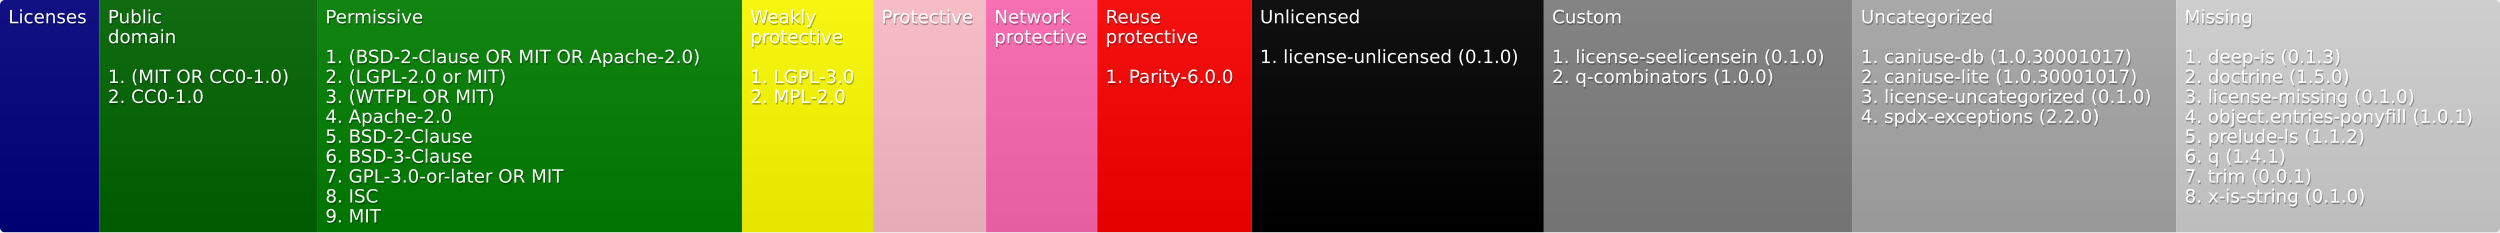
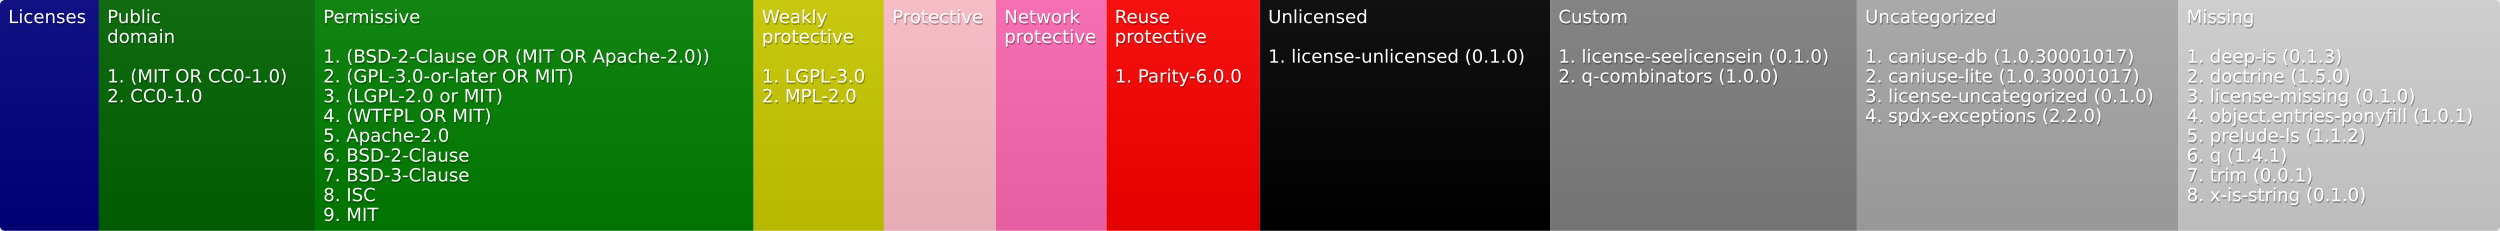
- <svg xmlns="http://www.w3.org/2000/svg" width="1506" height="140">
+ <svg xmlns="http://www.w3.org/2000/svg" width="1516" height="140">
  <defs>
    <linearGradient id="smooth" x2="0" y2="100%">
      <stop offset="0" stop-color="#aaa" stop-opacity=".1" />
      <stop offset="1" stop-opacity=".1" />
    </linearGradient>
    <style>text{font-size:11px;font-family:Verdana,DejaVu Sans,Geneva,sans-serif}text.shadow{fill:#010101;fill-opacity:.3}text.high{fill:#fff}</style>
    <mask id="round">
      <rect width="100%" height="100%" rx="3" fill="#fff" />
    </mask>
  </defs>
  <g id="bg" mask="url(#round)">
    <path fill="navy" d="M0 0h60v140H0z" />
    <path fill="#006400" d="M60 0h131v140H60z" />
-     <path fill="green" d="M191 0h256v140H191z" />
-     <path fill="#ff0" d="M447 0h79v140h-79z" />
-     <path fill="pink" d="M526 0h68v140h-68z" />
-     <path fill="#ff69b4" d="M594 0h67v140h-67z" />
-     <path fill="red" d="M661 0h93v140h-93z" />
-     <path d="M754 0h176v140H754z" />
-     <path fill="gray" d="M930 0h186v140H930z" />
-     <path fill="#a9a9a9" d="M1116 0h195v140h-195z" />
-     <path fill="#d3d3d3" d="M1311 0h195v140h-195z" />
-     <path fill="url(#smooth)" d="M0 0h1506v140H0z" />
+     <path fill="green" d="M191 0h266v140H191z" />
+     <path fill="#cc0" d="M457 0h79v140h-79z" />
+     <path fill="pink" d="M536 0h68v140h-68z" />
+     <path fill="#ff69b4" d="M604 0h67v140h-67z" />
+     <path fill="red" d="M671 0h93v140h-93z" />
+     <path d="M764 0h176v140H764z" />
+     <path fill="gray" d="M940 0h186v140H940z" />
+     <path fill="#a9a9a9" d="M1126 0h195v140h-195z" />
+     <path fill="#d3d3d3" d="M1321 0h195v140h-195z" />
+     <path fill="url(#smooth)" d="M0 0h1516v140H0z" />
  </g>
  <g id="fg">
    <text class="shadow" x="5.5" y="15">Licenses</text>
    <text class="high" x="5" y="14">Licenses</text>
    <text class="shadow" x="65.5" y="15">Public</text>
    <text class="high" x="65" y="14">Public</text>
    <text class="shadow" x="65.5" y="27">domain</text>
    <text class="high" x="65" y="26">domain</text>
    <text class="shadow" x="65.5" y="51">1. (MIT OR CC0-1.0)</text>
    <text class="high" x="65" y="50">1. (MIT OR CC0-1.0)</text>
    <text class="shadow" x="65.5" y="63">2. CC0-1.0</text>
    <text class="high" x="65" y="62">2. CC0-1.0</text>
    <text class="shadow" x="196.5" y="15">Permissive</text>
    <text class="high" x="196" y="14">Permissive</text>
-     <text class="shadow" x="196.5" y="39">1. (BSD-2-Clause OR MIT OR Apache-2.0)</text>
-     <text class="high" x="196" y="38">1. (BSD-2-Clause OR MIT OR Apache-2.0)</text>
-     <text class="shadow" x="196.5" y="51">2. (LGPL-2.0 or MIT)</text>
-     <text class="high" x="196" y="50">2. (LGPL-2.0 or MIT)</text>
-     <text class="shadow" x="196.5" y="63">3. (WTFPL OR MIT)</text>
-     <text class="high" x="196" y="62">3. (WTFPL OR MIT)</text>
-     <text class="shadow" x="196.5" y="75">4. Apache-2.0</text>
-     <text class="high" x="196" y="74">4. Apache-2.0</text>
-     <text class="shadow" x="196.5" y="87">5. BSD-2-Clause</text>
-     <text class="high" x="196" y="86">5. BSD-2-Clause</text>
-     <text class="shadow" x="196.5" y="99">6. BSD-3-Clause</text>
-     <text class="high" x="196" y="98">6. BSD-3-Clause</text>
-     <text class="shadow" x="196.5" y="111">7. GPL-3.0-or-later OR MIT</text>
-     <text class="high" x="196" y="110">7. GPL-3.0-or-later OR MIT</text>
+     <text class="shadow" x="196.5" y="39">1. (BSD-2-Clause OR (MIT OR Apache-2.0))</text>
+     <text class="high" x="196" y="38">1. (BSD-2-Clause OR (MIT OR Apache-2.0))</text>
+     <text class="shadow" x="196.5" y="51">2. (GPL-3.0-or-later OR MIT)</text>
+     <text class="high" x="196" y="50">2. (GPL-3.0-or-later OR MIT)</text>
+     <text class="shadow" x="196.5" y="63">3. (LGPL-2.0 or MIT)</text>
+     <text class="high" x="196" y="62">3. (LGPL-2.0 or MIT)</text>
+     <text class="shadow" x="196.5" y="75">4. (WTFPL OR MIT)</text>
+     <text class="high" x="196" y="74">4. (WTFPL OR MIT)</text>
+     <text class="shadow" x="196.5" y="87">5. Apache-2.0</text>
+     <text class="high" x="196" y="86">5. Apache-2.0</text>
+     <text class="shadow" x="196.5" y="99">6. BSD-2-Clause</text>
+     <text class="high" x="196" y="98">6. BSD-2-Clause</text>
+     <text class="shadow" x="196.5" y="111">7. BSD-3-Clause</text>
+     <text class="high" x="196" y="110">7. BSD-3-Clause</text>
    <text class="shadow" x="196.5" y="123">8. ISC</text>
    <text class="high" x="196" y="122">8. ISC</text>
    <text class="shadow" x="196.5" y="135">9. MIT</text>
    <text class="high" x="196" y="134">9. MIT</text>
-     <text class="shadow" x="452.5" y="15">Weakly</text>
-     <text class="high" x="452" y="14">Weakly</text>
-     <text class="shadow" x="452.5" y="27">protective</text>
-     <text class="high" x="452" y="26">protective</text>
-     <text class="shadow" x="452.5" y="51">1. LGPL-3.0</text>
-     <text class="high" x="452" y="50">1. LGPL-3.0</text>
-     <text class="shadow" x="452.5" y="63">2. MPL-2.0</text>
-     <text class="high" x="452" y="62">2. MPL-2.0</text>
-     <text class="shadow" x="531.5" y="15">Protective</text>
-     <text class="high" x="531" y="14">Protective</text>
-     <text class="shadow" x="599.5" y="15">Network</text>
-     <text class="high" x="599" y="14">Network</text>
-     <text class="shadow" x="599.5" y="27">protective</text>
-     <text class="high" x="599" y="26">protective</text>
-     <text class="shadow" x="666.5" y="15">Reuse</text>
-     <text class="high" x="666" y="14">Reuse</text>
-     <text class="shadow" x="666.5" y="27">protective</text>
-     <text class="high" x="666" y="26">protective</text>
-     <text class="shadow" x="666.5" y="51">1. Parity-6.0.0</text>
-     <text class="high" x="666" y="50">1. Parity-6.0.0</text>
-     <text class="shadow" x="759.5" y="15">Unlicensed</text>
-     <text class="high" x="759" y="14">Unlicensed</text>
-     <text class="shadow" x="759.5" y="39">1. license-unlicensed (0.1.0)</text>
-     <text class="high" x="759" y="38">1. license-unlicensed (0.1.0)</text>
-     <text class="shadow" x="935.5" y="15">Custom</text>
-     <text class="high" x="935" y="14">Custom</text>
-     <text class="shadow" x="935.5" y="39">1. license-seelicensein (0.1.0)</text>
-     <text class="high" x="935" y="38">1. license-seelicensein (0.1.0)</text>
-     <text class="shadow" x="935.5" y="51">2. q-combinators (1.0.0)</text>
-     <text class="high" x="935" y="50">2. q-combinators (1.0.0)</text>
-     <text class="shadow" x="1121.5" y="15">Uncategorized</text>
-     <text class="high" x="1121" y="14">Uncategorized</text>
-     <text class="shadow" x="1121.5" y="39">1. caniuse-db (1.0.30001017)</text>
-     <text class="high" x="1121" y="38">1. caniuse-db (1.0.30001017)</text>
-     <text class="shadow" x="1121.5" y="51">2. caniuse-lite (1.0.30001017)</text>
-     <text class="high" x="1121" y="50">2. caniuse-lite (1.0.30001017)</text>
-     <text class="shadow" x="1121.5" y="63">3. license-uncategorized (0.1.0)</text>
-     <text class="high" x="1121" y="62">3. license-uncategorized (0.1.0)</text>
-     <text class="shadow" x="1121.5" y="75">4. spdx-exceptions (2.2.0)</text>
-     <text class="high" x="1121" y="74">4. spdx-exceptions (2.2.0)</text>
-     <text class="shadow" x="1316.5" y="15">Missing</text>
-     <text class="high" x="1316" y="14">Missing</text>
-     <text class="shadow" x="1316.5" y="39">1. deep-is (0.1.3)</text>
-     <text class="high" x="1316" y="38">1. deep-is (0.1.3)</text>
-     <text class="shadow" x="1316.5" y="51">2. doctrine (1.5.0)</text>
-     <text class="high" x="1316" y="50">2. doctrine (1.5.0)</text>
-     <text class="shadow" x="1316.5" y="63">3. license-missing (0.1.0)</text>
-     <text class="high" x="1316" y="62">3. license-missing (0.1.0)</text>
-     <text class="shadow" x="1316.5" y="75">4. object.entries-ponyfill (1.0.1)</text>
-     <text class="high" x="1316" y="74">4. object.entries-ponyfill (1.0.1)</text>
-     <text class="shadow" x="1316.5" y="87">5. prelude-ls (1.1.2)</text>
-     <text class="high" x="1316" y="86">5. prelude-ls (1.1.2)</text>
-     <text class="shadow" x="1316.5" y="99">6. q (1.4.1)</text>
-     <text class="high" x="1316" y="98">6. q (1.4.1)</text>
-     <text class="shadow" x="1316.5" y="111">7. trim (0.0.1)</text>
-     <text class="high" x="1316" y="110">7. trim (0.0.1)</text>
-     <text class="shadow" x="1316.5" y="123">8. x-is-string (0.1.0)</text>
-     <text class="high" x="1316" y="122">8. x-is-string (0.1.0)</text>
+     <text class="shadow" x="462.5" y="15">Weakly</text>
+     <text class="high" x="462" y="14">Weakly</text>
+     <text class="shadow" x="462.5" y="27">protective</text>
+     <text class="high" x="462" y="26">protective</text>
+     <text class="shadow" x="462.5" y="51">1. LGPL-3.0</text>
+     <text class="high" x="462" y="50">1. LGPL-3.0</text>
+     <text class="shadow" x="462.5" y="63">2. MPL-2.0</text>
+     <text class="high" x="462" y="62">2. MPL-2.0</text>
+     <text class="shadow" x="541.5" y="15">Protective</text>
+     <text class="high" x="541" y="14">Protective</text>
+     <text class="shadow" x="609.5" y="15">Network</text>
+     <text class="high" x="609" y="14">Network</text>
+     <text class="shadow" x="609.5" y="27">protective</text>
+     <text class="high" x="609" y="26">protective</text>
+     <text class="shadow" x="676.5" y="15">Reuse</text>
+     <text class="high" x="676" y="14">Reuse</text>
+     <text class="shadow" x="676.5" y="27">protective</text>
+     <text class="high" x="676" y="26">protective</text>
+     <text class="shadow" x="676.5" y="51">1. Parity-6.0.0</text>
+     <text class="high" x="676" y="50">1. Parity-6.0.0</text>
+     <text class="shadow" x="769.5" y="15">Unlicensed</text>
+     <text class="high" x="769" y="14">Unlicensed</text>
+     <text class="shadow" x="769.5" y="39">1. license-unlicensed (0.1.0)</text>
+     <text class="high" x="769" y="38">1. license-unlicensed (0.1.0)</text>
+     <text class="shadow" x="945.5" y="15">Custom</text>
+     <text class="high" x="945" y="14">Custom</text>
+     <text class="shadow" x="945.5" y="39">1. license-seelicensein (0.1.0)</text>
+     <text class="high" x="945" y="38">1. license-seelicensein (0.1.0)</text>
+     <text class="shadow" x="945.5" y="51">2. q-combinators (1.0.0)</text>
+     <text class="high" x="945" y="50">2. q-combinators (1.0.0)</text>
+     <text class="shadow" x="1131.5" y="15">Uncategorized</text>
+     <text class="high" x="1131" y="14">Uncategorized</text>
+     <text class="shadow" x="1131.5" y="39">1. caniuse-db (1.0.30001017)</text>
+     <text class="high" x="1131" y="38">1. caniuse-db (1.0.30001017)</text>
+     <text class="shadow" x="1131.5" y="51">2. caniuse-lite (1.0.30001017)</text>
+     <text class="high" x="1131" y="50">2. caniuse-lite (1.0.30001017)</text>
+     <text class="shadow" x="1131.5" y="63">3. license-uncategorized (0.1.0)</text>
+     <text class="high" x="1131" y="62">3. license-uncategorized (0.1.0)</text>
+     <text class="shadow" x="1131.5" y="75">4. spdx-exceptions (2.2.0)</text>
+     <text class="high" x="1131" y="74">4. spdx-exceptions (2.2.0)</text>
+     <text class="shadow" x="1326.5" y="15">Missing</text>
+     <text class="high" x="1326" y="14">Missing</text>
+     <text class="shadow" x="1326.5" y="39">1. deep-is (0.1.3)</text>
+     <text class="high" x="1326" y="38">1. deep-is (0.1.3)</text>
+     <text class="shadow" x="1326.5" y="51">2. doctrine (1.5.0)</text>
+     <text class="high" x="1326" y="50">2. doctrine (1.5.0)</text>
+     <text class="shadow" x="1326.5" y="63">3. license-missing (0.1.0)</text>
+     <text class="high" x="1326" y="62">3. license-missing (0.1.0)</text>
+     <text class="shadow" x="1326.5" y="75">4. object.entries-ponyfill (1.0.1)</text>
+     <text class="high" x="1326" y="74">4. object.entries-ponyfill (1.0.1)</text>
+     <text class="shadow" x="1326.5" y="87">5. prelude-ls (1.1.2)</text>
+     <text class="high" x="1326" y="86">5. prelude-ls (1.1.2)</text>
+     <text class="shadow" x="1326.5" y="99">6. q (1.4.1)</text>
+     <text class="high" x="1326" y="98">6. q (1.4.1)</text>
+     <text class="shadow" x="1326.5" y="111">7. trim (0.0.1)</text>
+     <text class="high" x="1326" y="110">7. trim (0.0.1)</text>
+     <text class="shadow" x="1326.5" y="123">8. x-is-string (0.1.0)</text>
+     <text class="high" x="1326" y="122">8. x-is-string (0.1.0)</text>
  </g>
</svg>
